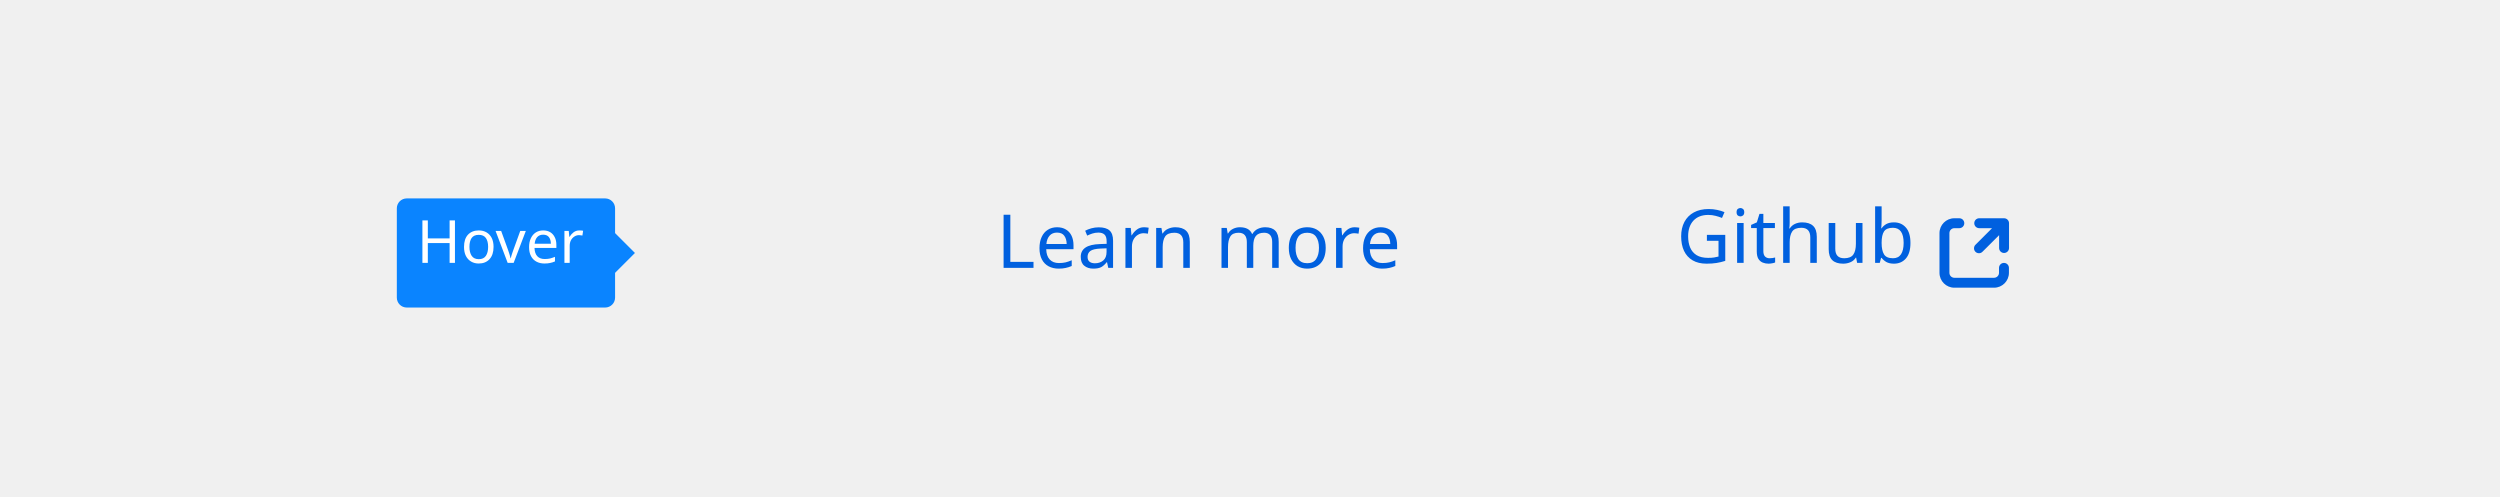
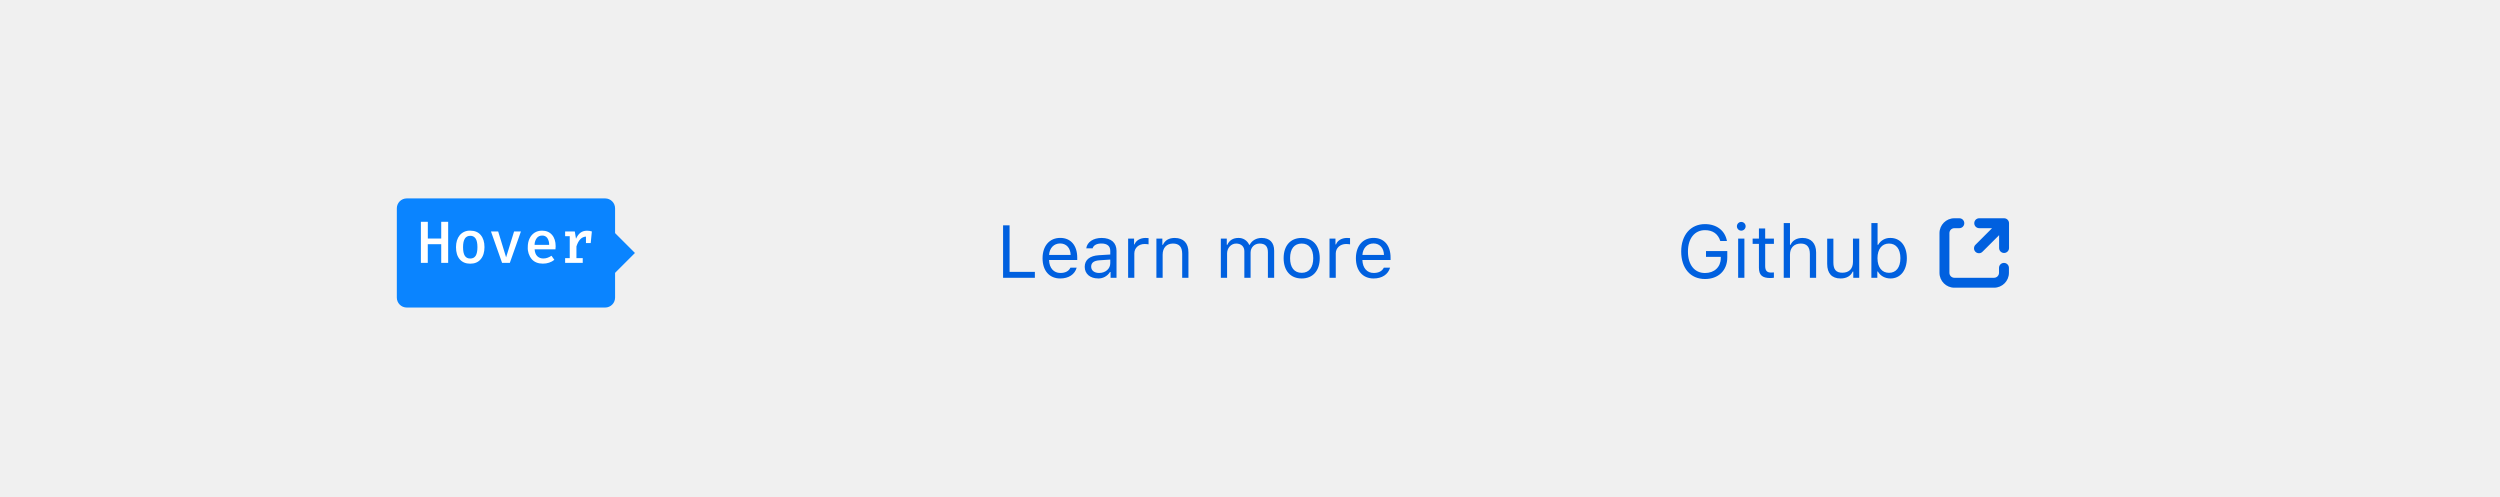
<svg xmlns="http://www.w3.org/2000/svg" style="background:#f9f9fa" viewBox="0 0 504 100">
  <g fill="none" fill-rule="evenodd">
-     <text fill="#0060DF" font-family="SFUIText-Regular, SF UI Text" font-size="15" text-decoration="underline">
-       <tspan x="200.87" y="54">Learn more</tspan>
-     </text>
-     <text fill="#0060DF" font-family="SFUIText-Regular, SF UI Text" font-size="15" text-decoration="underline">
-       <tspan x="338" y="53">Github</tspan>
-     </text>
+     <path fill="#0060DF" d="M208.63 54.81h-5.1v-9.38h-1.31V56h6.41v-1.19zm5.1-5.73c-1.27 0-2.14.92-2.24 2.32h4.35c-.03-1.4-.86-2.32-2.12-2.32zm2.07 4.88h1.26c-.38 1.35-1.6 2.18-3.32 2.18-2.2 0-3.56-1.58-3.56-4.08 0-2.48 1.4-4.1 3.56-4.1 2.13 0 3.43 1.52 3.43 3.98v.48h-5.68v.06c.07 1.56.94 2.55 2.28 2.55 1.02 0 1.7-.38 2.03-1.07zm5.78 1.07c1.3 0 2.25-.85 2.25-1.97v-.73l-2.12.14c-1.2.08-1.73.5-1.73 1.29 0 .8.68 1.27 1.6 1.27zm-.24 1.1c-1.53 0-2.66-.9-2.66-2.34 0-1.42 1.04-2.23 2.87-2.34l2.28-.14v-.72c0-.97-.6-1.5-1.79-1.5-.94 0-1.6.35-1.77.98h-1.28c.17-1.27 1.41-2.1 3.1-2.1 1.93 0 3 .98 3 2.62V56h-1.2v-1.16h-.12a2.73 2.73 0 0 1-2.43 1.3zm6.08-.13h1.26v-4.9c0-1.1.87-1.91 2.07-1.91.25 0 .7.04.8.07V48a5.41 5.41 0 0 0-.62-.03c-1.05 0-1.96.54-2.2 1.3h-.1V48.1h-1.2V56zm5.71 0h1.26v-4.67c0-1.39.82-2.23 2.08-2.23 1.26 0 1.86.67 1.86 2.1V56h1.26v-5.11c0-1.88-1-2.92-2.76-2.92-1.21 0-1.98.5-2.38 1.38h-.12V48.1h-1.2V56zm12.99 0h1.26v-4.9c0-1.1.8-2 1.83-2 1 0 1.65.6 1.65 1.54V56h1.26v-5.08c0-1 .73-1.82 1.83-1.82 1.11 0 1.66.57 1.66 1.74V56h1.26v-5.46c0-1.65-.9-2.57-2.51-2.57-1.1 0-2 .54-2.42 1.38h-.11a2.28 2.28 0 0 0-2.19-1.38c-1.05 0-1.84.5-2.2 1.38h-.12V48.1h-1.2V56zm16.3.14c-2.25 0-3.64-1.55-3.64-4.09s1.39-4.08 3.64-4.08c2.24 0 3.64 1.54 3.64 4.08s-1.4 4.09-3.64 4.09zm0-1.14c1.49 0 2.33-1.08 2.33-2.95s-.84-2.95-2.33-2.95c-1.5 0-2.34 1.08-2.34 2.95s.84 2.95 2.34 2.95zm5.61 1h1.26v-4.9c0-1.1.88-1.91 2.08-1.91.25 0 .7.04.8.07V48a5.41 5.41 0 0 0-.63-.03c-1.05 0-1.95.54-2.19 1.3h-.12V48.1h-1.2V56zm8.87-6.92c-1.26 0-2.14.92-2.24 2.32h4.35c-.03-1.4-.86-2.32-2.11-2.32zm2.08 4.88h1.26c-.39 1.35-1.6 2.18-3.33 2.18-2.19 0-3.56-1.58-3.56-4.08 0-2.48 1.4-4.1 3.56-4.1 2.13 0 3.43 1.52 3.43 3.98v.48h-5.68v.06c.07 1.56.94 2.55 2.28 2.55 1.02 0 1.7-.38 2.04-1.07zm69.24-2.05v-1.29h-4.29v1.16h2.98v.26c0 1.78-1.29 3-3.18 3-2.12 0-3.44-1.66-3.44-4.33 0-2.63 1.34-4.31 3.44-4.31 1.56 0 2.63.75 3.08 2.18h1.34c-.38-2.1-2.08-3.4-4.42-3.4-2.9 0-4.8 2.2-4.8 5.53 0 3.39 1.88 5.54 4.8 5.54 2.7 0 4.49-1.73 4.49-4.34zm2.2 4.09h1.25v-7.9h-1.26V56zm.62-9.5a.88.88 0 0 0 0-1.76.88.88 0 0 0 0 1.76zm3.56-.44v2.04h-1.27v1.06h1.27v4.79c0 1.5.66 2.1 2.28 2.1.25 0 .5-.02.74-.06v-1.07c-.23.03-.36.03-.58.03-.82 0-1.18-.4-1.18-1.32v-4.47h1.76V48.1h-1.76v-2.04h-1.26zm5 9.94h1.26v-4.67c0-1.34.78-2.23 2.19-2.23 1.2 0 1.82.7 1.82 2.1V56h1.26v-5.11c0-1.86-1.05-2.92-2.72-2.92-1.21 0-2.04.5-2.43 1.38h-.12v-4.38h-1.26V56zm15.22-7.9h-1.26v4.68c0 1.38-.76 2.2-2.15 2.2-1.26 0-1.8-.65-1.8-2.07v-4.8h-1.25v5.1c0 1.87.92 2.93 2.7 2.93 1.2 0 2.04-.5 2.44-1.38h.12V56h1.2v-7.9zm6.3 8.04c-1.1 0-2.04-.52-2.54-1.4h-.11V56h-1.2V44.97h1.25v4.38h.12a2.73 2.73 0 0 1 2.48-1.38c2 0 3.3 1.6 3.3 4.08 0 2.47-1.3 4.09-3.3 4.09zm-.3-7.04c-1.43 0-2.32 1.13-2.32 2.95 0 1.83.89 2.95 2.32 2.95 1.45 0 2.3-1.1 2.3-2.95 0-1.84-.85-2.95-2.3-2.95z" />
    <g transform="translate(391 44)">
      <path fill="#0060DF" fill-rule="nonzero" d="M4 0H3a3 3 0 0 0-3 3v8a3 3 0 0 0 3 3h8a3 3 0 0 0 3-3v-1a1 1 0 0 0-2 0v1a1 1 0 0 1-1 1H3a1 1 0 0 1-1-1V3a1 1 0 0 1 1-1h1a1 1 0 1 0 0-2z" />
      <path fill="#0060DF" fill-rule="nonzero" d="M13.01 0h-5a1 1 0 1 0 0 2h2.59L7.3 5.3a1 1 0 1 0 1.42 1.4l3.3-3.29V6a1 1 0 1 0 2 0V1a1 1 0 0 0-1-1z" />
    </g>
    <g transform="translate(80 40)">
      <rect width="44" height="22" fill="#0A84FF" rx="2" />
      <polygon fill="#0A84FF" points="40 11 44 7 48 11 44 15" />
-       <text fill="#FFFFFF" font-family="FiraMono-Medium, Fira Mono" font-size="12" font-weight="400">
-         <tspan x="4" y="13">Hover</tspan>
-       </text>
+       <path fill="#FFFFFF" d="M8.96 9.23H6.24V13H4.85V4.72h1.4v3.37h2.7V4.72h1.4V13h-1.4V9.23zm7.96-1.84c.5.6.75 1.4.75 2.43 0 1.02-.25 1.84-.76 2.44-.5.6-1.2.9-2.11.9-.91 0-1.62-.3-2.12-.89-.5-.58-.75-1.4-.75-2.44 0-1 .26-1.81.76-2.42a2.6 2.6 0 0 1 2.12-.91c.91 0 1.62.3 2.11.89zm-3.2.71c-.25.38-.37.96-.37 1.73 0 .79.12 1.36.36 1.74.24.37.6.55 1.09.55.49 0 .85-.18 1.1-.56.23-.38.35-.96.35-1.74s-.12-1.35-.36-1.72a1.2 1.2 0 0 0-1.08-.56c-.49 0-.85.19-1.1.56zm9.06 4.9h-1.56l-2.24-6.34h1.45l1.6 5.22 1.61-5.22h1.38L22.78 13zm5.54-1.35c.31.3.71.46 1.2.46.29 0 .57-.04.84-.14.27-.09.54-.23.82-.41l.58.82c-.3.24-.65.44-1.05.57-.4.14-.82.2-1.26.2-.97 0-1.72-.3-2.25-.9a3.5 3.5 0 0 1-.8-2.42c0-.63.1-1.2.34-1.7.23-.52.57-.91 1-1.2.45-.29.96-.43 1.54-.43.84 0 1.51.28 2 .84.5.57.74 1.34.74 2.32 0 .24-.01.44-.04.6h-4.2c.04.62.22 1.08.54 1.39zm-.08-3.69a2.3 2.3 0 0 0-.47 1.4h2.94a2.38 2.38 0 0 0-.38-1.39 1.21 1.21 0 0 0-1.03-.48c-.44 0-.79.16-1.06.47zm11.08-1.3L39.09 9h-.96V7.7c-.44.02-.82.2-1.15.54-.32.34-.58.82-.77 1.45v2.35h1.27V13h-3.55v-.96h.93V7.62h-.93v-.96h1.95l.24 1.47c.25-.55.55-.95.91-1.22s.8-.4 1.33-.4c.32 0 .64.05.96.15z" />
    </g>
  </g>
</svg>
